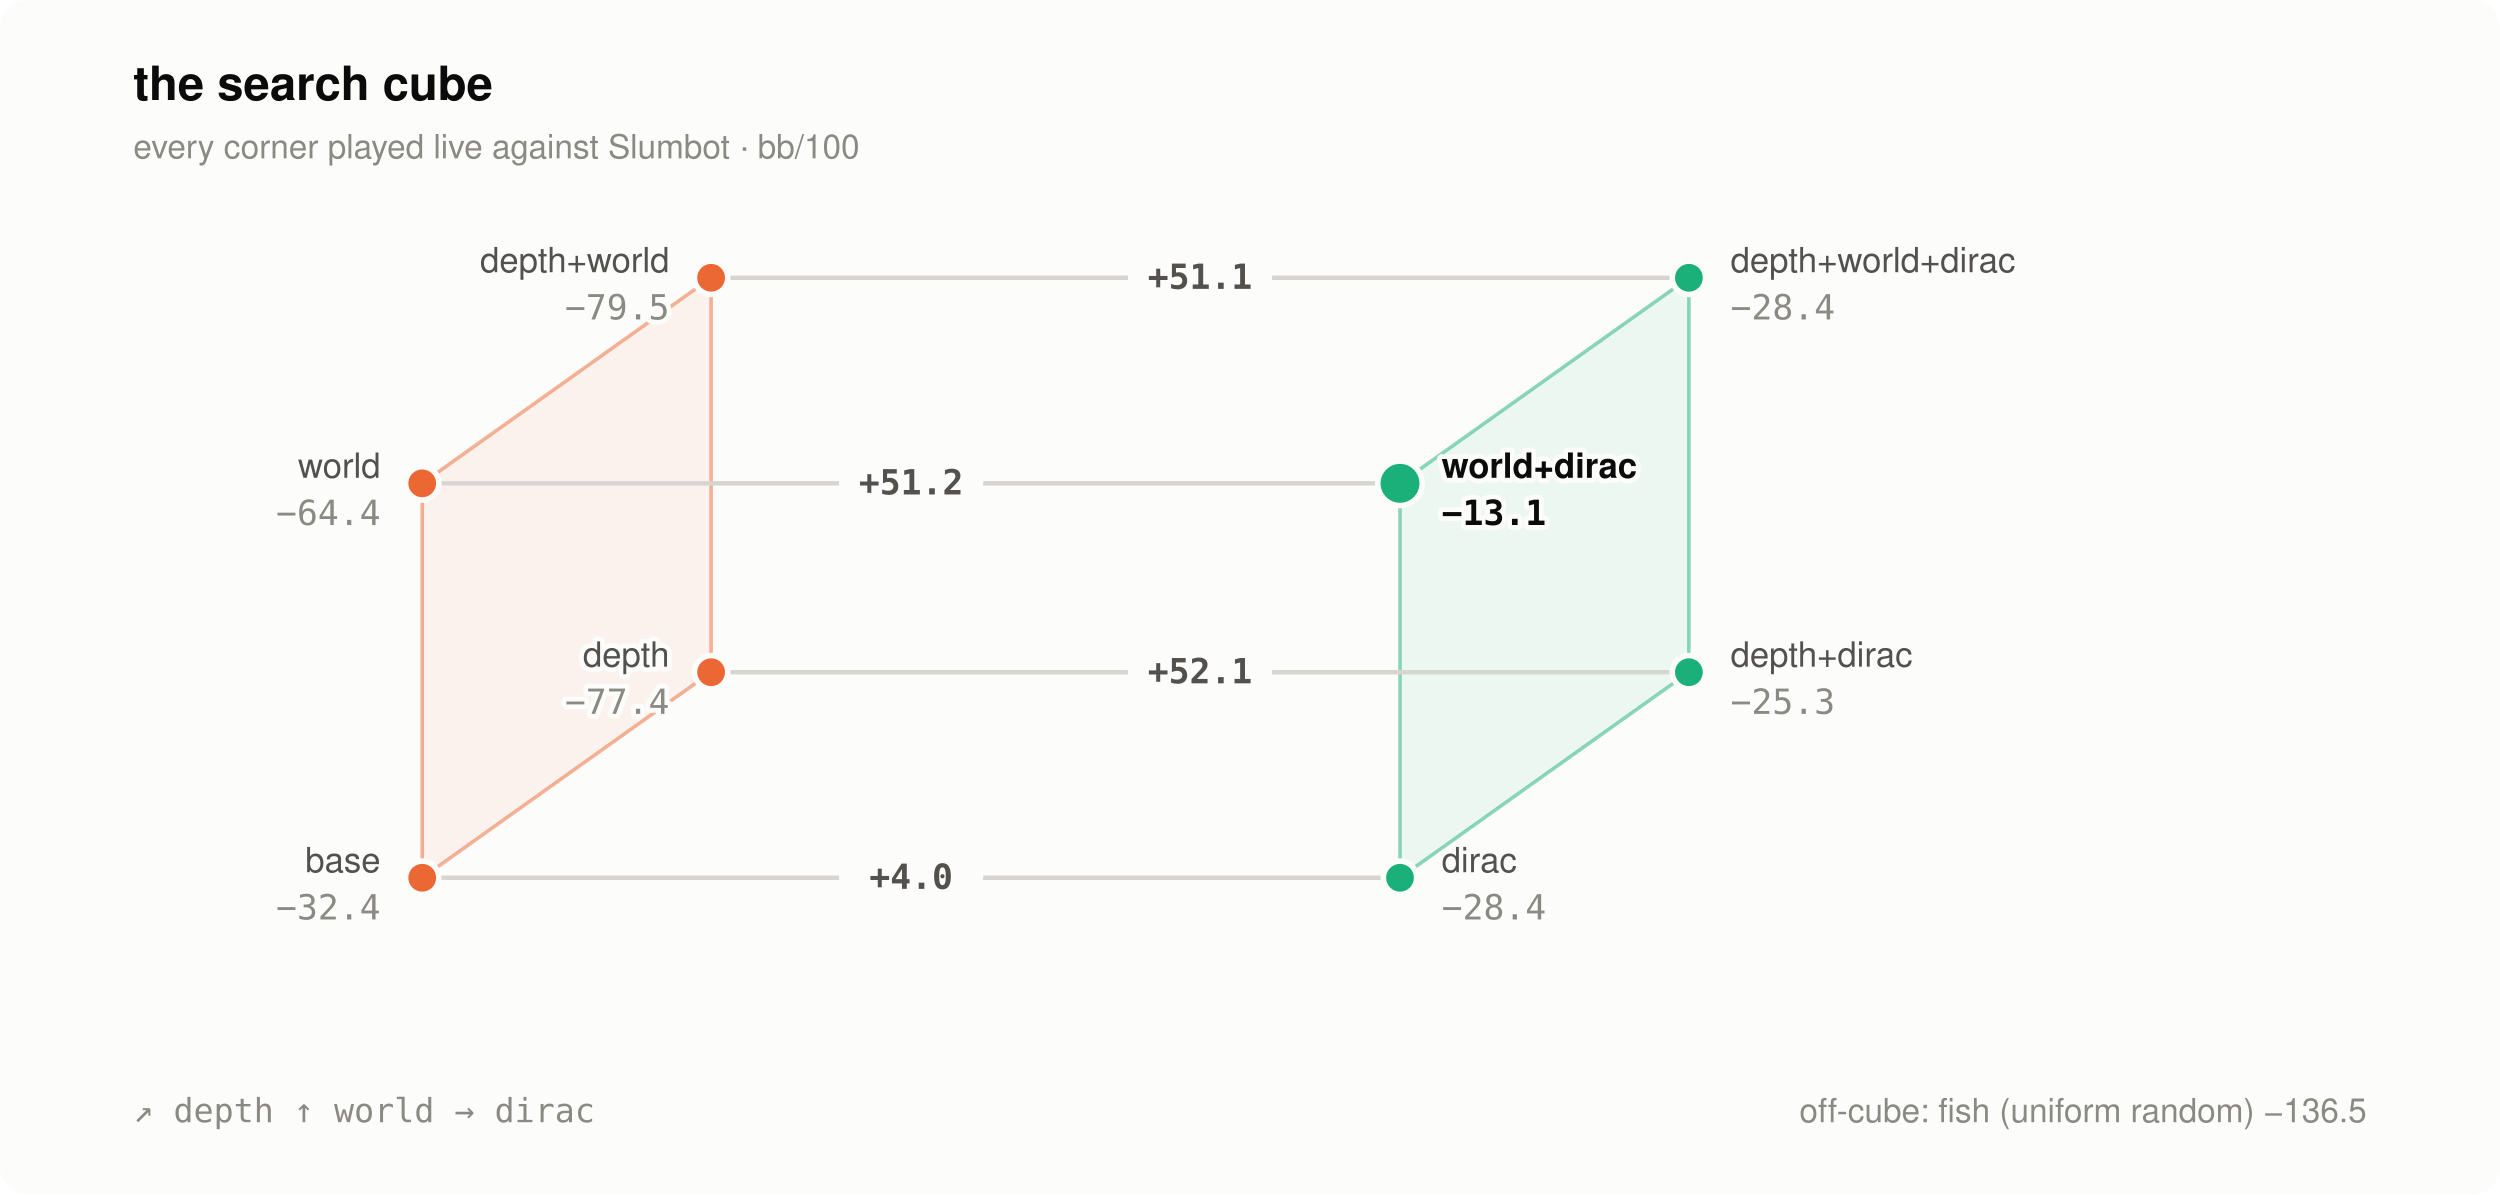
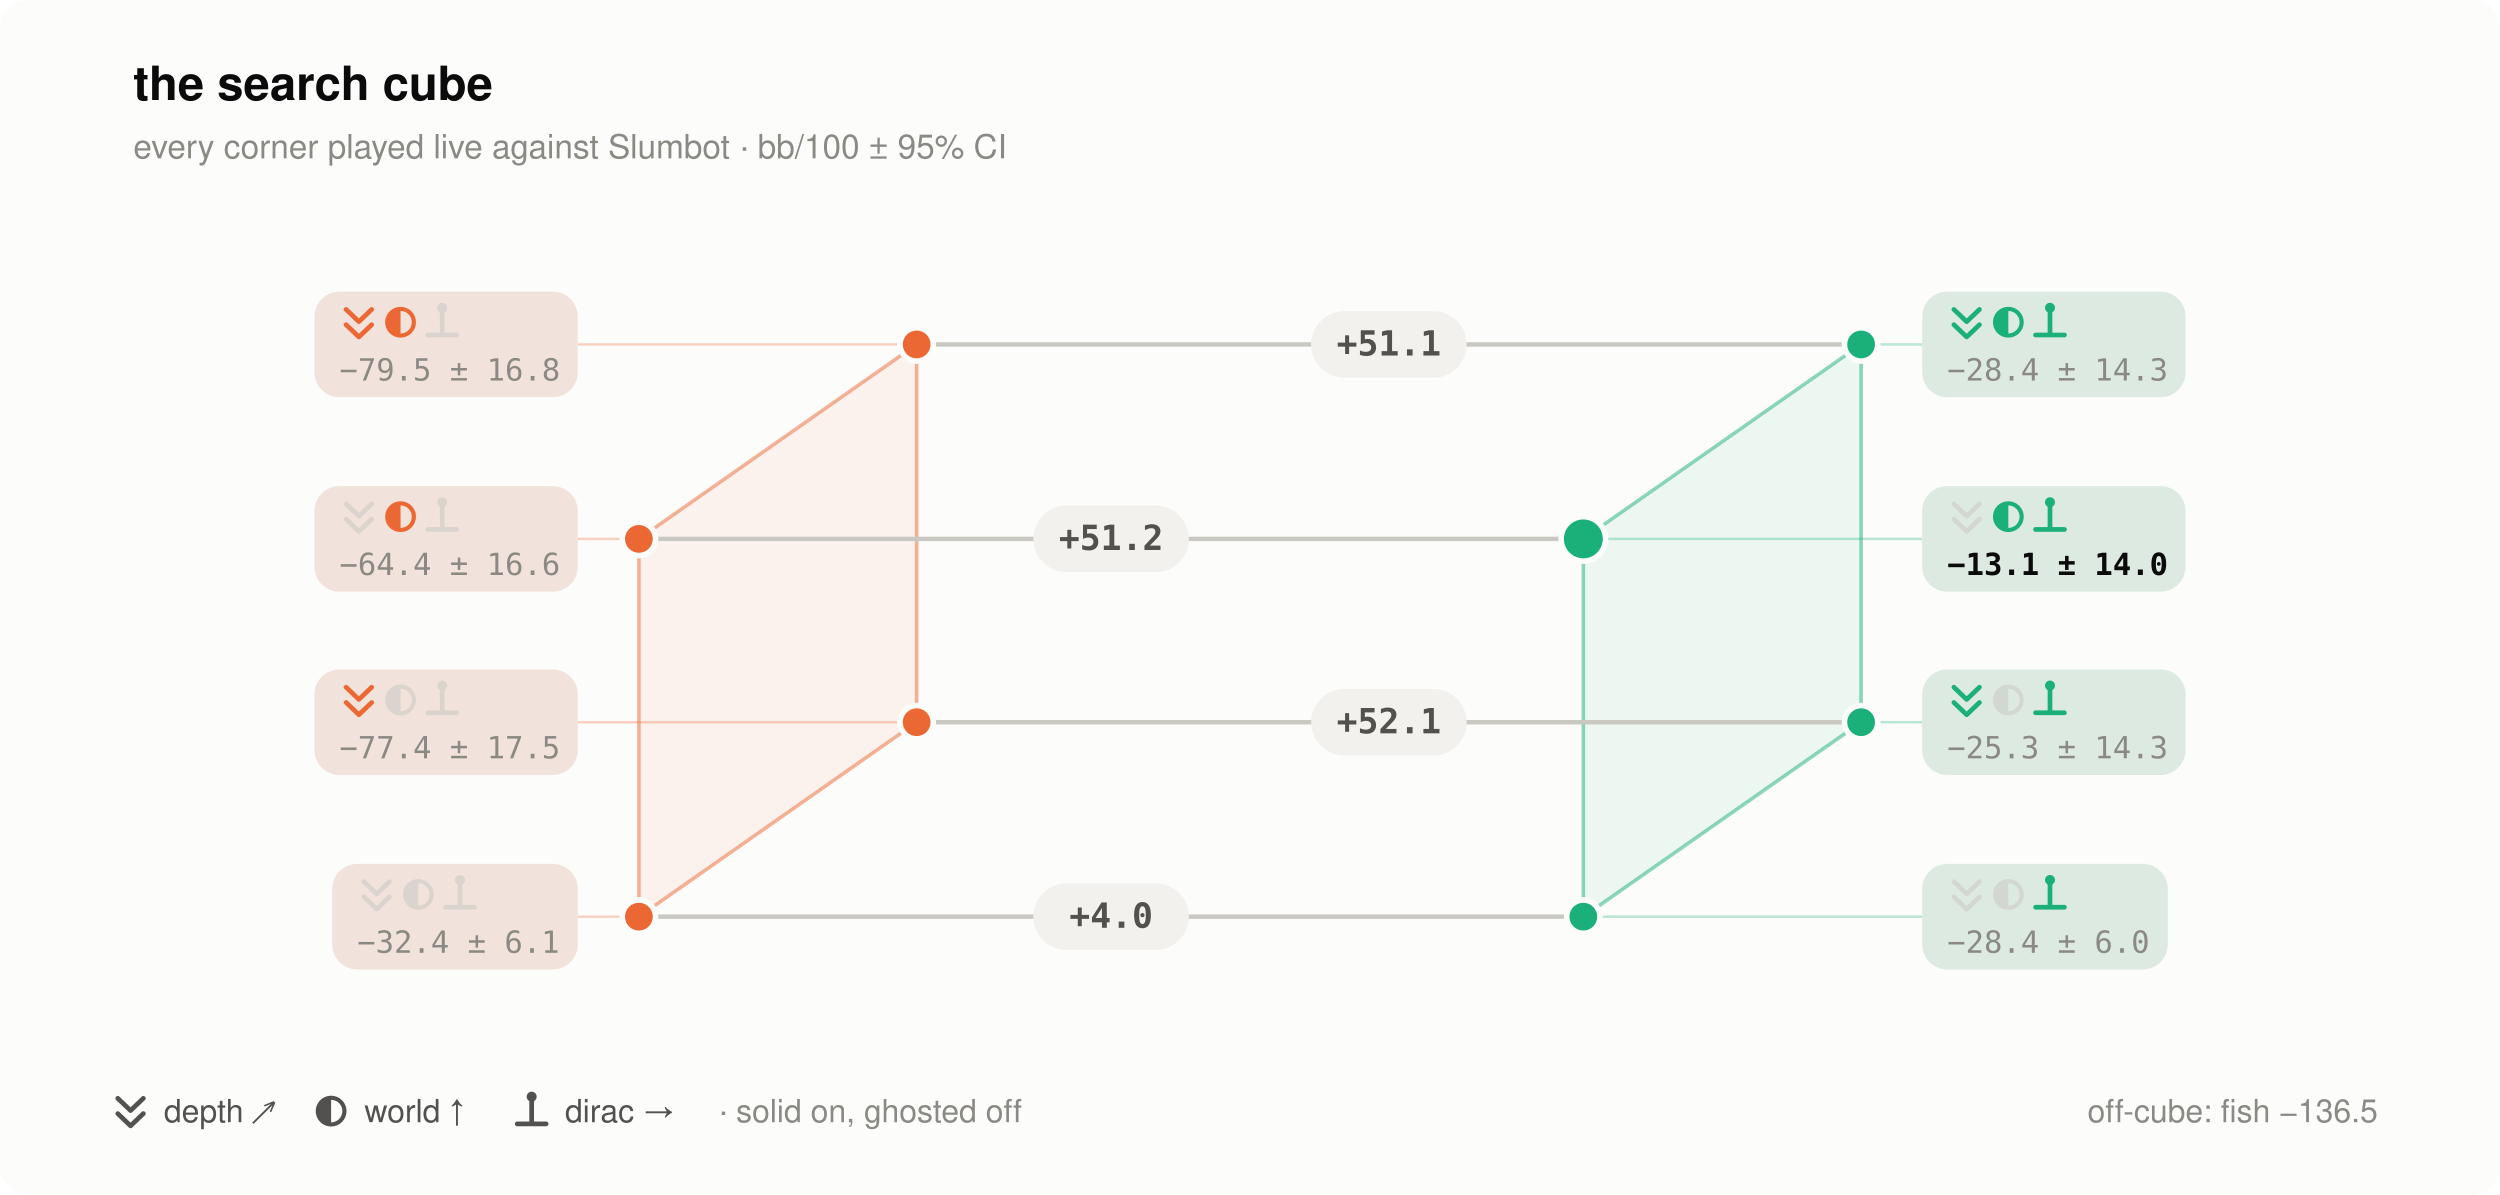
<svg xmlns="http://www.w3.org/2000/svg" viewBox="0 0 900 430" width="900" height="430" font-family="-apple-system, BlinkMacSystemFont, 'Segoe UI', Helvetica, Arial, sans-serif">
-   <rect x="0.0" y="0.0" width="900.0" height="430.0" rx="10" fill="#fcfcfb" />
-   <text x="48.0" y="36.0" font-family="-apple-system, BlinkMacSystemFont, 'Segoe UI', Helvetica, Arial, sans-serif" font-size="17" font-weight="600" text-anchor="start" fill="#0b0b0b">the search cube</text>
-   <text x="48.0" y="57.0" font-family="-apple-system, BlinkMacSystemFont, 'Segoe UI', Helvetica, Arial, sans-serif" font-size="12" font-weight="400" text-anchor="start" fill="#8a8983">every corner played live against Slumbot · bb/100</text>
-   <polygon points="152.0,316.0 256.0,242.0 256.0,100.0 152.0,174.0" fill="#eb6834" opacity="0.07" />
-   <line x1="152.0" y1="316.0" x2="256.0" y2="242.0" stroke="#eb6834" stroke-width="1.3" opacity="0.5" />
-   <line x1="256.0" y1="242.0" x2="256.0" y2="100.0" stroke="#eb6834" stroke-width="1.3" opacity="0.5" />
-   <line x1="256.0" y1="100.0" x2="152.0" y2="174.0" stroke="#eb6834" stroke-width="1.3" opacity="0.5" />
-   <line x1="152.0" y1="174.0" x2="152.0" y2="316.0" stroke="#eb6834" stroke-width="1.3" opacity="0.5" />
-   <polygon points="504.0,316.0 608.0,242.0 608.0,100.0 504.0,174.0" fill="#1baf7a" opacity="0.07" />
-   <line x1="504.0" y1="316.0" x2="608.0" y2="242.0" stroke="#1baf7a" stroke-width="1.3" opacity="0.5" />
-   <line x1="608.0" y1="242.0" x2="608.0" y2="100.0" stroke="#1baf7a" stroke-width="1.3" opacity="0.5" />
-   <line x1="608.0" y1="100.0" x2="504.0" y2="174.0" stroke="#1baf7a" stroke-width="1.3" opacity="0.5" />
-   <line x1="504.0" y1="174.0" x2="504.0" y2="316.0" stroke="#1baf7a" stroke-width="1.3" opacity="0.5" />
-   <line x1="152.0" y1="316.0" x2="504.0" y2="316.0" stroke="#d6d5d0" stroke-width="1.6" />
-   <rect x="302.0" y="304.0" width="52.0" height="22.0" rx="11" fill="#fcfcfb" />
-   <text x="328.0" y="320.0" font-family="ui-monospace, SFMono-Regular, Menlo, monospace" font-size="12.5" font-weight="600" text-anchor="middle" fill="#52514e">+4.0</text>
-   <line x1="256.0" y1="242.0" x2="608.0" y2="242.0" stroke="#d6d5d0" stroke-width="1.6" />
-   <rect x="406.0" y="230.0" width="52.0" height="22.0" rx="11" fill="#fcfcfb" />
-   <text x="432.0" y="246.0" font-family="ui-monospace, SFMono-Regular, Menlo, monospace" font-size="12.5" font-weight="600" text-anchor="middle" fill="#52514e">+52.1</text>
-   <line x1="256.0" y1="100.0" x2="608.0" y2="100.0" stroke="#d6d5d0" stroke-width="1.6" />
-   <rect x="406.0" y="88.0" width="52.0" height="22.0" rx="11" fill="#fcfcfb" />
-   <text x="432.0" y="104.0" font-family="ui-monospace, SFMono-Regular, Menlo, monospace" font-size="12.5" font-weight="600" text-anchor="middle" fill="#52514e">+51.1</text>
-   <line x1="152.0" y1="174.0" x2="504.0" y2="174.0" stroke="#d6d5d0" stroke-width="1.6" />
-   <rect x="302.0" y="162.0" width="52.0" height="22.0" rx="11" fill="#fcfcfb" />
-   <text x="328.0" y="178.0" font-family="ui-monospace, SFMono-Regular, Menlo, monospace" font-size="12.5" font-weight="600" text-anchor="middle" fill="#52514e">+51.2</text>
-   <circle cx="152.0" cy="316.0" r="7.0" fill="#fcfcfb" />
-   <circle cx="152.0" cy="316.0" r="5.0" fill="#eb6834" />
-   <text x="137.0" y="314.0" font-family="-apple-system, BlinkMacSystemFont, 'Segoe UI', Helvetica, Arial, sans-serif" font-size="12.5" font-weight="400" text-anchor="end" fill="#fcfcfb" stroke="#fcfcfb" stroke-width="3.5" stroke-linejoin="round">base</text>
-   <text x="137.0" y="314.0" font-family="-apple-system, BlinkMacSystemFont, 'Segoe UI', Helvetica, Arial, sans-serif" font-size="12.5" font-weight="400" text-anchor="end" fill="#52514e">base</text>
-   <text x="137.0" y="331.0" font-family="ui-monospace, SFMono-Regular, Menlo, monospace" font-size="12.5" font-weight="400" text-anchor="end" fill="#fcfcfb" stroke="#fcfcfb" stroke-width="3.5" stroke-linejoin="round">−32.4</text>
-   <text x="137.0" y="331.0" font-family="ui-monospace, SFMono-Regular, Menlo, monospace" font-size="12.5" font-weight="400" text-anchor="end" fill="#8a8983">−32.4</text>
-   <circle cx="256.0" cy="242.0" r="7.0" fill="#fcfcfb" />
-   <circle cx="256.0" cy="242.0" r="5.0" fill="#eb6834" />
-   <text x="241.0" y="240.0" font-family="-apple-system, BlinkMacSystemFont, 'Segoe UI', Helvetica, Arial, sans-serif" font-size="12.5" font-weight="400" text-anchor="end" fill="#fcfcfb" stroke="#fcfcfb" stroke-width="3.5" stroke-linejoin="round">depth</text>
-   <text x="241.0" y="240.0" font-family="-apple-system, BlinkMacSystemFont, 'Segoe UI', Helvetica, Arial, sans-serif" font-size="12.5" font-weight="400" text-anchor="end" fill="#52514e">depth</text>
-   <text x="241.0" y="257.0" font-family="ui-monospace, SFMono-Regular, Menlo, monospace" font-size="12.5" font-weight="400" text-anchor="end" fill="#fcfcfb" stroke="#fcfcfb" stroke-width="3.5" stroke-linejoin="round">−77.4</text>
-   <text x="241.0" y="257.0" font-family="ui-monospace, SFMono-Regular, Menlo, monospace" font-size="12.5" font-weight="400" text-anchor="end" fill="#8a8983">−77.4</text>
-   <circle cx="152.0" cy="174.0" r="7.0" fill="#fcfcfb" />
-   <circle cx="152.0" cy="174.0" r="5.0" fill="#eb6834" />
-   <text x="137.0" y="172.0" font-family="-apple-system, BlinkMacSystemFont, 'Segoe UI', Helvetica, Arial, sans-serif" font-size="12.5" font-weight="400" text-anchor="end" fill="#fcfcfb" stroke="#fcfcfb" stroke-width="3.5" stroke-linejoin="round">world</text>
-   <text x="137.0" y="172.0" font-family="-apple-system, BlinkMacSystemFont, 'Segoe UI', Helvetica, Arial, sans-serif" font-size="12.5" font-weight="400" text-anchor="end" fill="#52514e">world</text>
-   <text x="137.0" y="189.0" font-family="ui-monospace, SFMono-Regular, Menlo, monospace" font-size="12.5" font-weight="400" text-anchor="end" fill="#fcfcfb" stroke="#fcfcfb" stroke-width="3.5" stroke-linejoin="round">−64.4</text>
-   <text x="137.0" y="189.0" font-family="ui-monospace, SFMono-Regular, Menlo, monospace" font-size="12.5" font-weight="400" text-anchor="end" fill="#8a8983">−64.4</text>
-   <circle cx="256.0" cy="100.0" r="7.0" fill="#fcfcfb" />
-   <circle cx="256.0" cy="100.0" r="5.0" fill="#eb6834" />
-   <text x="241.0" y="98.0" font-family="-apple-system, BlinkMacSystemFont, 'Segoe UI', Helvetica, Arial, sans-serif" font-size="12.5" font-weight="400" text-anchor="end" fill="#fcfcfb" stroke="#fcfcfb" stroke-width="3.5" stroke-linejoin="round">depth+world</text>
-   <text x="241.0" y="98.0" font-family="-apple-system, BlinkMacSystemFont, 'Segoe UI', Helvetica, Arial, sans-serif" font-size="12.5" font-weight="400" text-anchor="end" fill="#52514e">depth+world</text>
-   <text x="241.0" y="115.0" font-family="ui-monospace, SFMono-Regular, Menlo, monospace" font-size="12.5" font-weight="400" text-anchor="end" fill="#fcfcfb" stroke="#fcfcfb" stroke-width="3.5" stroke-linejoin="round">−79.5</text>
-   <text x="241.0" y="115.0" font-family="ui-monospace, SFMono-Regular, Menlo, monospace" font-size="12.5" font-weight="400" text-anchor="end" fill="#8a8983">−79.5</text>
-   <circle cx="504.0" cy="316.0" r="7.0" fill="#fcfcfb" />
-   <circle cx="504.0" cy="316.0" r="5.0" fill="#1baf7a" />
-   <text x="519.0" y="314.0" font-family="-apple-system, BlinkMacSystemFont, 'Segoe UI', Helvetica, Arial, sans-serif" font-size="12.5" font-weight="400" text-anchor="start" fill="#fcfcfb" stroke="#fcfcfb" stroke-width="3.5" stroke-linejoin="round">dirac</text>
-   <text x="519.0" y="314.0" font-family="-apple-system, BlinkMacSystemFont, 'Segoe UI', Helvetica, Arial, sans-serif" font-size="12.5" font-weight="400" text-anchor="start" fill="#52514e">dirac</text>
-   <text x="519.0" y="331.0" font-family="ui-monospace, SFMono-Regular, Menlo, monospace" font-size="12.5" font-weight="400" text-anchor="start" fill="#fcfcfb" stroke="#fcfcfb" stroke-width="3.5" stroke-linejoin="round">−28.4</text>
-   <text x="519.0" y="331.0" font-family="ui-monospace, SFMono-Regular, Menlo, monospace" font-size="12.5" font-weight="400" text-anchor="start" fill="#8a8983">−28.4</text>
-   <circle cx="608.0" cy="242.0" r="7.0" fill="#fcfcfb" />
-   <circle cx="608.0" cy="242.0" r="5.0" fill="#1baf7a" />
-   <text x="623.0" y="240.0" font-family="-apple-system, BlinkMacSystemFont, 'Segoe UI', Helvetica, Arial, sans-serif" font-size="12.5" font-weight="400" text-anchor="start" fill="#fcfcfb" stroke="#fcfcfb" stroke-width="3.5" stroke-linejoin="round">depth+dirac</text>
-   <text x="623.0" y="240.0" font-family="-apple-system, BlinkMacSystemFont, 'Segoe UI', Helvetica, Arial, sans-serif" font-size="12.5" font-weight="400" text-anchor="start" fill="#52514e">depth+dirac</text>
-   <text x="623.0" y="257.0" font-family="ui-monospace, SFMono-Regular, Menlo, monospace" font-size="12.5" font-weight="400" text-anchor="start" fill="#fcfcfb" stroke="#fcfcfb" stroke-width="3.5" stroke-linejoin="round">−25.3</text>
-   <text x="623.0" y="257.0" font-family="ui-monospace, SFMono-Regular, Menlo, monospace" font-size="12.5" font-weight="400" text-anchor="start" fill="#8a8983">−25.3</text>
-   <circle cx="504.0" cy="174.0" r="9.0" fill="#fcfcfb" />
-   <circle cx="504.0" cy="174.0" r="7.0" fill="#1baf7a" />
-   <text x="519.0" y="172.0" font-family="-apple-system, BlinkMacSystemFont, 'Segoe UI', Helvetica, Arial, sans-serif" font-size="12.5" font-weight="600" text-anchor="start" fill="#fcfcfb" stroke="#fcfcfb" stroke-width="3.5" stroke-linejoin="round">world+dirac</text>
-   <text x="519.0" y="172.0" font-family="-apple-system, BlinkMacSystemFont, 'Segoe UI', Helvetica, Arial, sans-serif" font-size="12.5" font-weight="600" text-anchor="start" fill="#0b0b0b">world+dirac</text>
-   <text x="519.0" y="189.0" font-family="ui-monospace, SFMono-Regular, Menlo, monospace" font-size="12.5" font-weight="600" text-anchor="start" fill="#fcfcfb" stroke="#fcfcfb" stroke-width="3.5" stroke-linejoin="round">−13.1</text>
-   <text x="519.0" y="189.0" font-family="ui-monospace, SFMono-Regular, Menlo, monospace" font-size="12.5" font-weight="600" text-anchor="start" fill="#0b0b0b">−13.1</text>
-   <circle cx="608.0" cy="100.0" r="7.0" fill="#fcfcfb" />
-   <circle cx="608.0" cy="100.0" r="5.0" fill="#1baf7a" />
-   <text x="623.0" y="98.0" font-family="-apple-system, BlinkMacSystemFont, 'Segoe UI', Helvetica, Arial, sans-serif" font-size="12.5" font-weight="400" text-anchor="start" fill="#fcfcfb" stroke="#fcfcfb" stroke-width="3.5" stroke-linejoin="round">depth+world+dirac</text>
-   <text x="623.0" y="98.0" font-family="-apple-system, BlinkMacSystemFont, 'Segoe UI', Helvetica, Arial, sans-serif" font-size="12.5" font-weight="400" text-anchor="start" fill="#52514e">depth+world+dirac</text>
-   <text x="623.0" y="115.0" font-family="ui-monospace, SFMono-Regular, Menlo, monospace" font-size="12.5" font-weight="400" text-anchor="start" fill="#fcfcfb" stroke="#fcfcfb" stroke-width="3.5" stroke-linejoin="round">−28.4</text>
-   <text x="623.0" y="115.0" font-family="ui-monospace, SFMono-Regular, Menlo, monospace" font-size="12.5" font-weight="400" text-anchor="start" fill="#8a8983">−28.4</text>
-   <text x="48.0" y="404.0" font-family="ui-monospace, SFMono-Regular, Menlo, monospace" font-size="12" font-weight="400" text-anchor="start" fill="#8a8983">↗ depth    ↑ world    → dirac</text>
-   <text x="852.0" y="404.0" font-family="-apple-system, BlinkMacSystemFont, 'Segoe UI', Helvetica, Arial, sans-serif" font-size="12" font-weight="400" text-anchor="end" fill="#8a8983">off-cube: fish (uniform random) −136.5</text>
+   <rect x="0.0" y="0.0" width="900.0" height="430.0" rx="10" fill="#fcfcfb" opacity="1" />
+   <text x="48.0" y="36.0" fill="#0b0b0b" font-family="-apple-system, BlinkMacSystemFont, 'Segoe UI', Helvetica, Arial, sans-serif" font-size="17" font-weight="600" text-anchor="start">the search cube</text>
+   <text x="48.0" y="57.0" fill="#8a8983" font-family="-apple-system, BlinkMacSystemFont, 'Segoe UI', Helvetica, Arial, sans-serif" font-size="12" font-weight="400" text-anchor="start">every corner played live against Slumbot · bb/100 ± 95% CI</text>
+   <polygon points="230.0,330.0 330.0,260.0 330.0,124.0 230.0,194.0" fill="#eb6834" opacity="0.07" />
+   <line x1="230.0" y1="330.0" x2="330.0" y2="260.0" stroke="#eb6834" stroke-width="1.3" opacity="0.5" />
+   <line x1="330.0" y1="260.0" x2="330.0" y2="124.0" stroke="#eb6834" stroke-width="1.3" opacity="0.5" />
+   <line x1="330.0" y1="124.0" x2="230.0" y2="194.0" stroke="#eb6834" stroke-width="1.3" opacity="0.5" />
+   <line x1="230.0" y1="194.0" x2="230.0" y2="330.0" stroke="#eb6834" stroke-width="1.3" opacity="0.5" />
+   <polygon points="570.0,330.0 670.0,260.0 670.0,124.0 570.0,194.0" fill="#1baf7a" opacity="0.07" />
+   <line x1="570.0" y1="330.0" x2="670.0" y2="260.0" stroke="#1baf7a" stroke-width="1.3" opacity="0.5" />
+   <line x1="670.0" y1="260.0" x2="670.0" y2="124.0" stroke="#1baf7a" stroke-width="1.3" opacity="0.5" />
+   <line x1="670.0" y1="124.0" x2="570.0" y2="194.0" stroke="#1baf7a" stroke-width="1.3" opacity="0.5" />
+   <line x1="570.0" y1="194.0" x2="570.0" y2="330.0" stroke="#1baf7a" stroke-width="1.3" opacity="0.5" />
+   <line x1="230.0" y1="330.0" x2="570.0" y2="330.0" stroke="#c9c8c2" stroke-width="1.6" opacity="1" />
+   <rect x="372.0" y="318.0" width="56.0" height="24.0" rx="12" fill="#f2f1ed" opacity="1" />
+   <text x="400.0" y="334.0" fill="#52514e" font-family="ui-monospace, SFMono-Regular, Menlo, monospace" font-size="12.5" font-weight="600" text-anchor="middle">+4.0</text>
+   <line x1="330.0" y1="260.0" x2="670.0" y2="260.0" stroke="#c9c8c2" stroke-width="1.6" opacity="1" />
+   <rect x="472.0" y="248.0" width="56.0" height="24.0" rx="12" fill="#f2f1ed" opacity="1" />
+   <text x="500.0" y="264.0" fill="#52514e" font-family="ui-monospace, SFMono-Regular, Menlo, monospace" font-size="12.5" font-weight="600" text-anchor="middle">+52.1</text>
+   <line x1="330.0" y1="124.0" x2="670.0" y2="124.0" stroke="#c9c8c2" stroke-width="1.6" opacity="1" />
+   <rect x="472.0" y="112.0" width="56.0" height="24.0" rx="12" fill="#f2f1ed" opacity="1" />
+   <text x="500.0" y="128.0" fill="#52514e" font-family="ui-monospace, SFMono-Regular, Menlo, monospace" font-size="12.5" font-weight="600" text-anchor="middle">+51.1</text>
+   <line x1="230.0" y1="194.0" x2="570.0" y2="194.0" stroke="#c9c8c2" stroke-width="1.6" opacity="1" />
+   <rect x="372.0" y="182.0" width="56.0" height="24.0" rx="12" fill="#f2f1ed" opacity="1" />
+   <text x="400.0" y="198.0" fill="#52514e" font-family="ui-monospace, SFMono-Regular, Menlo, monospace" font-size="12.5" font-weight="600" text-anchor="middle">+51.2</text>
+   <line x1="208.0" y1="330.0" x2="230.0" y2="330.0" stroke="#eb6834" stroke-width="0.9" opacity="0.3" />
+   <circle cx="230.0" cy="330.0" r="7.0" fill="#fcfcfb" />
+   <circle cx="230.0" cy="330.0" r="5.0" fill="#eb6834" />
+   <rect x="119.6" y="311.0" width="88.4" height="38.0" rx="9" fill="#f2f1ed" opacity="1" />
+   <rect x="119.6" y="311.0" width="88.4" height="38.0" rx="9" fill="#eb6834" opacity="0.1" />
+   <g transform="translate(135.6,322.0)" opacity="0.55">
+     <path d="M-4.6,-4.6 L0,-0.2 L4.6,-4.6 M-4.6,0.9 L0,5.3 L4.6,0.9" fill="none" stroke="#c9c8c2" stroke-width="1.7" stroke-linecap="round" stroke-linejoin="round" />
+   </g>
+   <g transform="translate(150.6,322.0)" opacity="0.55">
+     <path d="M0,-4.8 A4.8,4.8 0 0 0 0,4.8 Z" fill="#c9c8c2" />
+     <circle cx="0" cy="0" r="4.8" fill="none" stroke="#c9c8c2" stroke-width="1.5" />
+   </g>
+   <g transform="translate(165.6,322.0)" opacity="0.55">
+     <path d="M-5.2,4.6 L5.2,4.6 M0,4.6 L0,-4.2" fill="none" stroke="#c9c8c2" stroke-width="1.7" stroke-linecap="round" />
+     <circle cx="0" cy="-5.2" r="1.8" fill="#c9c8c2" />
+   </g>
+   <text x="128.6" y="343.0" fill="#8a8983" font-family="ui-monospace, SFMono-Regular, Menlo, monospace" font-size="11" font-weight="400" text-anchor="start">−32.4 ± 6.1</text>
+   <line x1="208.0" y1="260.0" x2="330.0" y2="260.0" stroke="#eb6834" stroke-width="0.9" opacity="0.3" />
+   <circle cx="330.0" cy="260.0" r="7.0" fill="#fcfcfb" />
+   <circle cx="330.0" cy="260.0" r="5.0" fill="#eb6834" />
+   <rect x="113.2" y="241.0" width="94.8" height="38.0" rx="9" fill="#f2f1ed" opacity="1" />
+   <rect x="113.2" y="241.0" width="94.8" height="38.0" rx="9" fill="#eb6834" opacity="0.1" />
+   <g transform="translate(129.2,252.0)" opacity="1">
+     <path d="M-4.6,-4.6 L0,-0.2 L4.6,-4.6 M-4.6,0.9 L0,5.3 L4.6,0.9" fill="none" stroke="#eb6834" stroke-width="1.7" stroke-linecap="round" stroke-linejoin="round" />
+   </g>
+   <g transform="translate(144.2,252.0)" opacity="0.55">
+     <path d="M0,-4.8 A4.8,4.8 0 0 0 0,4.8 Z" fill="#c9c8c2" />
+     <circle cx="0" cy="0" r="4.8" fill="none" stroke="#c9c8c2" stroke-width="1.5" />
+   </g>
+   <g transform="translate(159.2,252.0)" opacity="0.55">
+     <path d="M-5.2,4.6 L5.2,4.6 M0,4.6 L0,-4.2" fill="none" stroke="#c9c8c2" stroke-width="1.7" stroke-linecap="round" />
+     <circle cx="0" cy="-5.2" r="1.8" fill="#c9c8c2" />
+   </g>
+   <text x="122.2" y="273.0" fill="#8a8983" font-family="ui-monospace, SFMono-Regular, Menlo, monospace" font-size="11" font-weight="400" text-anchor="start">−77.4 ± 17.5</text>
+   <line x1="208.0" y1="194.0" x2="230.0" y2="194.0" stroke="#eb6834" stroke-width="0.9" opacity="0.3" />
+   <circle cx="230.0" cy="194.0" r="7.0" fill="#fcfcfb" />
+   <circle cx="230.0" cy="194.0" r="5.0" fill="#eb6834" />
+   <rect x="113.2" y="175.0" width="94.8" height="38.0" rx="9" fill="#f2f1ed" opacity="1" />
+   <rect x="113.2" y="175.0" width="94.8" height="38.0" rx="9" fill="#eb6834" opacity="0.1" />
+   <g transform="translate(129.2,186.0)" opacity="0.55">
+     <path d="M-4.6,-4.6 L0,-0.2 L4.6,-4.6 M-4.6,0.9 L0,5.3 L4.6,0.9" fill="none" stroke="#c9c8c2" stroke-width="1.7" stroke-linecap="round" stroke-linejoin="round" />
+   </g>
+   <g transform="translate(144.2,186.0)" opacity="1">
+     <path d="M0,-4.8 A4.8,4.8 0 0 0 0,4.8 Z" fill="#eb6834" />
+     <circle cx="0" cy="0" r="4.8" fill="none" stroke="#eb6834" stroke-width="1.5" />
+   </g>
+   <g transform="translate(159.2,186.0)" opacity="0.55">
+     <path d="M-5.2,4.6 L5.2,4.6 M0,4.6 L0,-4.2" fill="none" stroke="#c9c8c2" stroke-width="1.7" stroke-linecap="round" />
+     <circle cx="0" cy="-5.2" r="1.8" fill="#c9c8c2" />
+   </g>
+   <text x="122.2" y="207.0" fill="#8a8983" font-family="ui-monospace, SFMono-Regular, Menlo, monospace" font-size="11" font-weight="400" text-anchor="start">−64.4 ± 16.6</text>
+   <line x1="208.0" y1="124.0" x2="330.0" y2="124.0" stroke="#eb6834" stroke-width="0.9" opacity="0.3" />
+   <circle cx="330.0" cy="124.0" r="7.0" fill="#fcfcfb" />
+   <circle cx="330.0" cy="124.0" r="5.0" fill="#eb6834" />
+   <rect x="113.2" y="105.0" width="94.8" height="38.0" rx="9" fill="#f2f1ed" opacity="1" />
+   <rect x="113.2" y="105.0" width="94.8" height="38.0" rx="9" fill="#eb6834" opacity="0.1" />
+   <g transform="translate(129.2,116.0)" opacity="1">
+     <path d="M-4.6,-4.6 L0,-0.2 L4.6,-4.6 M-4.6,0.9 L0,5.3 L4.6,0.9" fill="none" stroke="#eb6834" stroke-width="1.7" stroke-linecap="round" stroke-linejoin="round" />
+   </g>
+   <g transform="translate(144.2,116.0)" opacity="1">
+     <path d="M0,-4.8 A4.8,4.8 0 0 0 0,4.8 Z" fill="#eb6834" />
+     <circle cx="0" cy="0" r="4.8" fill="none" stroke="#eb6834" stroke-width="1.5" />
+   </g>
+   <g transform="translate(159.2,116.0)" opacity="0.55">
+     <path d="M-5.2,4.6 L5.2,4.6 M0,4.6 L0,-4.2" fill="none" stroke="#c9c8c2" stroke-width="1.7" stroke-linecap="round" />
+     <circle cx="0" cy="-5.2" r="1.8" fill="#c9c8c2" />
+   </g>
+   <text x="122.2" y="137.0" fill="#8a8983" font-family="ui-monospace, SFMono-Regular, Menlo, monospace" font-size="11" font-weight="400" text-anchor="start">−79.5 ± 16.8</text>
+   <line x1="692.0" y1="330.0" x2="570.0" y2="330.0" stroke="#1baf7a" stroke-width="0.9" opacity="0.3" />
+   <circle cx="570.0" cy="330.0" r="7.0" fill="#fcfcfb" />
+   <circle cx="570.0" cy="330.0" r="5.0" fill="#1baf7a" />
+   <rect x="692.0" y="311.0" width="88.4" height="38.0" rx="9" fill="#f2f1ed" opacity="1" />
+   <rect x="692.0" y="311.0" width="88.4" height="38.0" rx="9" fill="#1baf7a" opacity="0.1" />
+   <g transform="translate(708.0,322.0)" opacity="0.55">
+     <path d="M-4.6,-4.6 L0,-0.2 L4.6,-4.6 M-4.6,0.9 L0,5.3 L4.6,0.9" fill="none" stroke="#c9c8c2" stroke-width="1.7" stroke-linecap="round" stroke-linejoin="round" />
+   </g>
+   <g transform="translate(723.0,322.0)" opacity="0.55">
+     <path d="M0,-4.8 A4.8,4.8 0 0 0 0,4.8 Z" fill="#c9c8c2" />
+     <circle cx="0" cy="0" r="4.8" fill="none" stroke="#c9c8c2" stroke-width="1.5" />
+   </g>
+   <g transform="translate(738.0,322.0)" opacity="1">
+     <path d="M-5.2,4.6 L5.2,4.6 M0,4.6 L0,-4.2" fill="none" stroke="#1baf7a" stroke-width="1.7" stroke-linecap="round" />
+     <circle cx="0" cy="-5.2" r="1.8" fill="#1baf7a" />
+   </g>
+   <text x="701.0" y="343.0" fill="#8a8983" font-family="ui-monospace, SFMono-Regular, Menlo, monospace" font-size="11" font-weight="400" text-anchor="start">−28.4 ± 6.0</text>
+   <line x1="692.0" y1="260.0" x2="670.0" y2="260.0" stroke="#1baf7a" stroke-width="0.9" opacity="0.3" />
+   <circle cx="670.0" cy="260.0" r="7.0" fill="#fcfcfb" />
+   <circle cx="670.0" cy="260.0" r="5.0" fill="#1baf7a" />
+   <rect x="692.0" y="241.0" width="94.8" height="38.0" rx="9" fill="#f2f1ed" opacity="1" />
+   <rect x="692.0" y="241.0" width="94.8" height="38.0" rx="9" fill="#1baf7a" opacity="0.1" />
+   <g transform="translate(708.0,252.0)" opacity="1">
+     <path d="M-4.6,-4.6 L0,-0.2 L4.6,-4.6 M-4.6,0.9 L0,5.3 L4.6,0.9" fill="none" stroke="#1baf7a" stroke-width="1.7" stroke-linecap="round" stroke-linejoin="round" />
+   </g>
+   <g transform="translate(723.0,252.0)" opacity="0.55">
+     <path d="M0,-4.8 A4.8,4.8 0 0 0 0,4.8 Z" fill="#c9c8c2" />
+     <circle cx="0" cy="0" r="4.8" fill="none" stroke="#c9c8c2" stroke-width="1.5" />
+   </g>
+   <g transform="translate(738.0,252.0)" opacity="1">
+     <path d="M-5.2,4.6 L5.2,4.6 M0,4.6 L0,-4.2" fill="none" stroke="#1baf7a" stroke-width="1.7" stroke-linecap="round" />
+     <circle cx="0" cy="-5.2" r="1.8" fill="#1baf7a" />
+   </g>
+   <text x="701.0" y="273.0" fill="#8a8983" font-family="ui-monospace, SFMono-Regular, Menlo, monospace" font-size="11" font-weight="400" text-anchor="start">−25.3 ± 14.3</text>
+   <line x1="692.0" y1="194.0" x2="570.0" y2="194.0" stroke="#1baf7a" stroke-width="0.9" opacity="0.3" />
+   <circle cx="570.0" cy="194.0" r="9.0" fill="#fcfcfb" />
+   <circle cx="570.0" cy="194.0" r="7.0" fill="#1baf7a" />
+   <rect x="692.0" y="175.0" width="94.8" height="38.0" rx="9" fill="#f2f1ed" opacity="1" />
+   <rect x="692.0" y="175.0" width="94.8" height="38.0" rx="9" fill="#1baf7a" opacity="0.1" />
+   <g transform="translate(708.0,186.0)" opacity="0.55">
+     <path d="M-4.6,-4.6 L0,-0.2 L4.6,-4.6 M-4.6,0.9 L0,5.3 L4.6,0.9" fill="none" stroke="#c9c8c2" stroke-width="1.7" stroke-linecap="round" stroke-linejoin="round" />
+   </g>
+   <g transform="translate(723.0,186.0)" opacity="1">
+     <path d="M0,-4.8 A4.8,4.8 0 0 0 0,4.8 Z" fill="#1baf7a" />
+     <circle cx="0" cy="0" r="4.8" fill="none" stroke="#1baf7a" stroke-width="1.5" />
+   </g>
+   <g transform="translate(738.0,186.0)" opacity="1">
+     <path d="M-5.2,4.6 L5.2,4.6 M0,4.6 L0,-4.2" fill="none" stroke="#1baf7a" stroke-width="1.7" stroke-linecap="round" />
+     <circle cx="0" cy="-5.2" r="1.8" fill="#1baf7a" />
+   </g>
+   <text x="701.0" y="207.0" fill="#0b0b0b" font-family="ui-monospace, SFMono-Regular, Menlo, monospace" font-size="11" font-weight="600" text-anchor="start">−13.1 ± 14.0</text>
+   <line x1="692.0" y1="124.0" x2="670.0" y2="124.0" stroke="#1baf7a" stroke-width="0.9" opacity="0.3" />
+   <circle cx="670.0" cy="124.0" r="7.0" fill="#fcfcfb" />
+   <circle cx="670.0" cy="124.0" r="5.0" fill="#1baf7a" />
+   <rect x="692.0" y="105.0" width="94.8" height="38.0" rx="9" fill="#f2f1ed" opacity="1" />
+   <rect x="692.0" y="105.0" width="94.8" height="38.0" rx="9" fill="#1baf7a" opacity="0.1" />
+   <g transform="translate(708.0,116.0)" opacity="1">
+     <path d="M-4.6,-4.6 L0,-0.2 L4.6,-4.6 M-4.6,0.9 L0,5.3 L4.6,0.9" fill="none" stroke="#1baf7a" stroke-width="1.7" stroke-linecap="round" stroke-linejoin="round" />
+   </g>
+   <g transform="translate(723.0,116.0)" opacity="1">
+     <path d="M0,-4.8 A4.8,4.8 0 0 0 0,4.8 Z" fill="#1baf7a" />
+     <circle cx="0" cy="0" r="4.8" fill="none" stroke="#1baf7a" stroke-width="1.5" />
+   </g>
+   <g transform="translate(738.0,116.0)" opacity="1">
+     <path d="M-5.2,4.6 L5.2,4.6 M0,4.6 L0,-4.2" fill="none" stroke="#1baf7a" stroke-width="1.7" stroke-linecap="round" />
+     <circle cx="0" cy="-5.2" r="1.8" fill="#1baf7a" />
+   </g>
+   <text x="701.0" y="137.0" fill="#8a8983" font-family="ui-monospace, SFMono-Regular, Menlo, monospace" font-size="11" font-weight="400" text-anchor="start">−28.4 ± 14.3</text>
+   <g transform="translate(47.0,400.0)" opacity="1">
+     <path d="M-4.6,-4.6 L0,-0.2 L4.6,-4.6 M-4.6,0.9 L0,5.3 L4.6,0.9" fill="none" stroke="#52514e" stroke-width="1.7" stroke-linecap="round" stroke-linejoin="round" />
+   </g>
+   <text x="59.0" y="404.0" fill="#52514e" font-family="-apple-system, BlinkMacSystemFont, 'Segoe UI', Helvetica, Arial, sans-serif" font-size="11.5" font-weight="400" text-anchor="start">depth ↗</text>
+   <g transform="translate(119.2,400.0)" opacity="1">
+     <path d="M0,-4.8 A4.8,4.8 0 0 0 0,4.8 Z" fill="#52514e" />
+     <circle cx="0" cy="0" r="4.8" fill="none" stroke="#52514e" stroke-width="1.5" />
+   </g>
+   <text x="131.2" y="404.0" fill="#52514e" font-family="-apple-system, BlinkMacSystemFont, 'Segoe UI', Helvetica, Arial, sans-serif" font-size="11.5" font-weight="400" text-anchor="start">world ↑</text>
+   <g transform="translate(191.4,400.0)" opacity="1">
+     <path d="M-5.2,4.6 L5.2,4.6 M0,4.6 L0,-4.2" fill="none" stroke="#52514e" stroke-width="1.7" stroke-linecap="round" />
+     <circle cx="0" cy="-5.2" r="1.8" fill="#52514e" />
+   </g>
+   <text x="203.4" y="404.0" fill="#52514e" font-family="-apple-system, BlinkMacSystemFont, 'Segoe UI', Helvetica, Arial, sans-serif" font-size="11.5" font-weight="400" text-anchor="start">dirac →</text>
+   <text x="258.6" y="404.0" fill="#8a8983" font-family="-apple-system, BlinkMacSystemFont, 'Segoe UI', Helvetica, Arial, sans-serif" font-size="11.5" font-weight="400" text-anchor="start">· solid on, ghosted off</text>
+   <text x="856.0" y="404.0" fill="#8a8983" font-family="-apple-system, BlinkMacSystemFont, 'Segoe UI', Helvetica, Arial, sans-serif" font-size="11.5" font-weight="400" text-anchor="end">off-cube: fish −136.5</text>
</svg>
